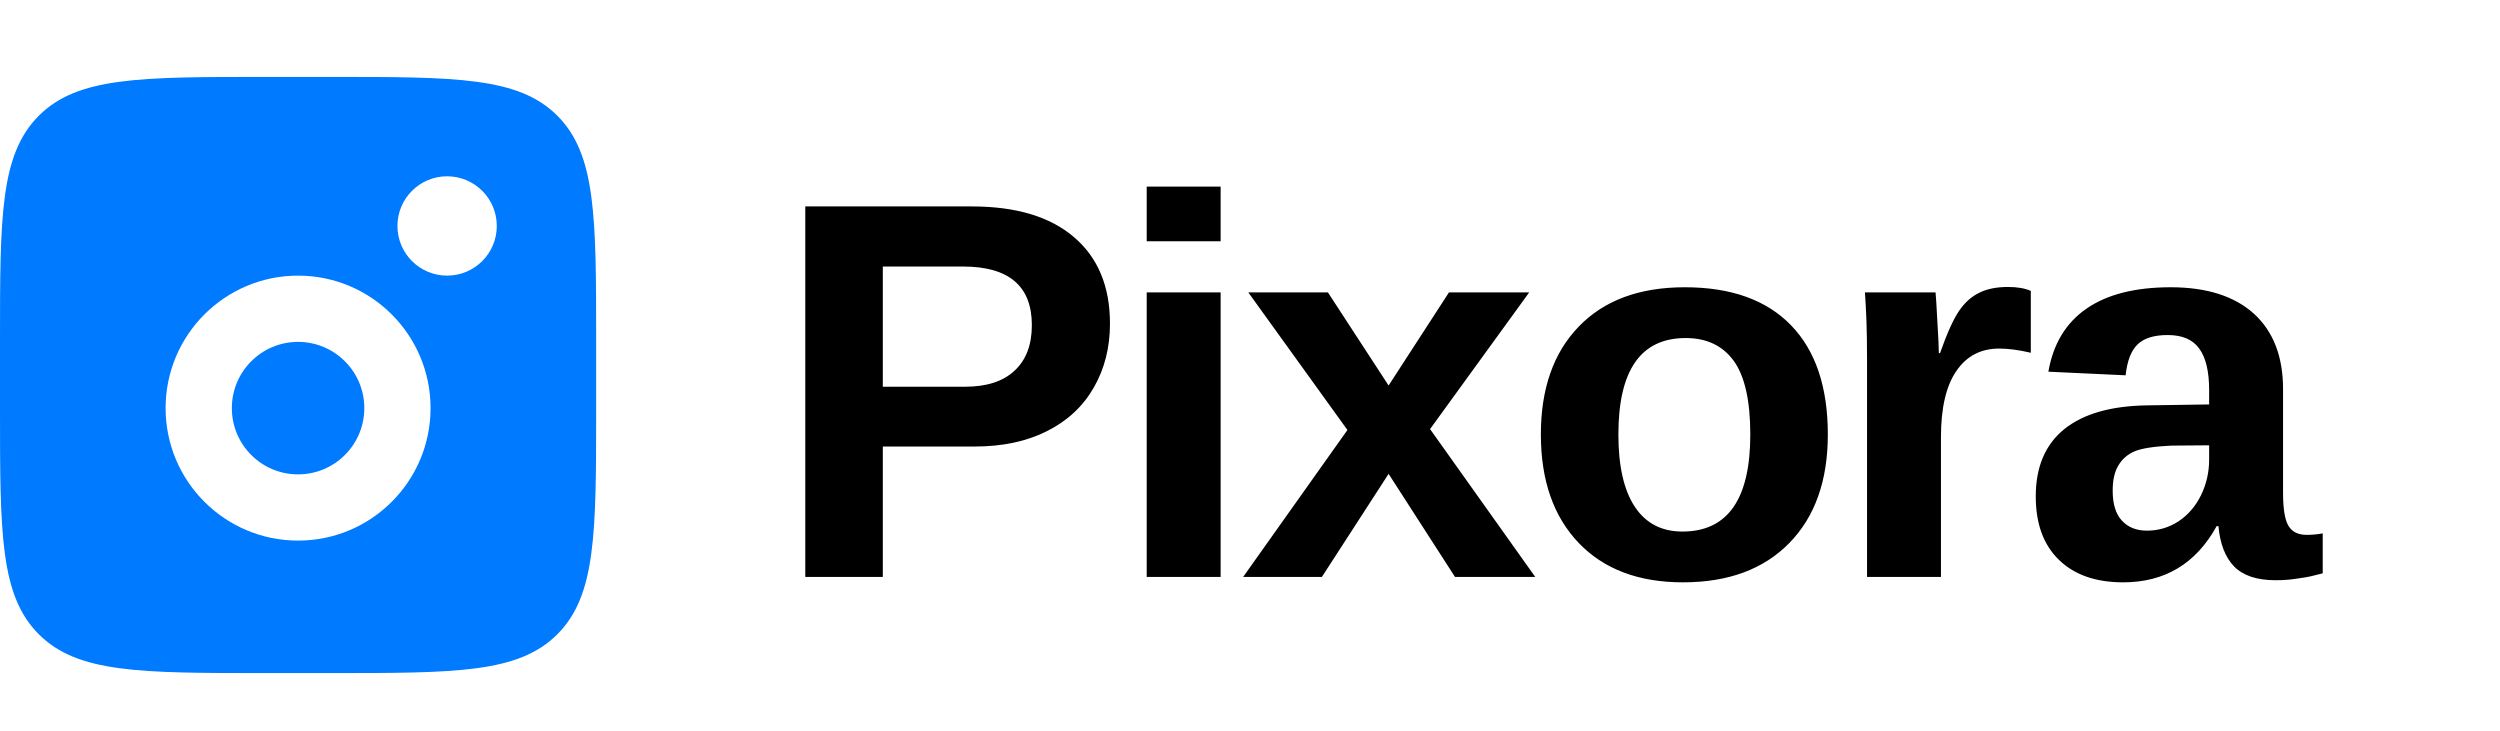
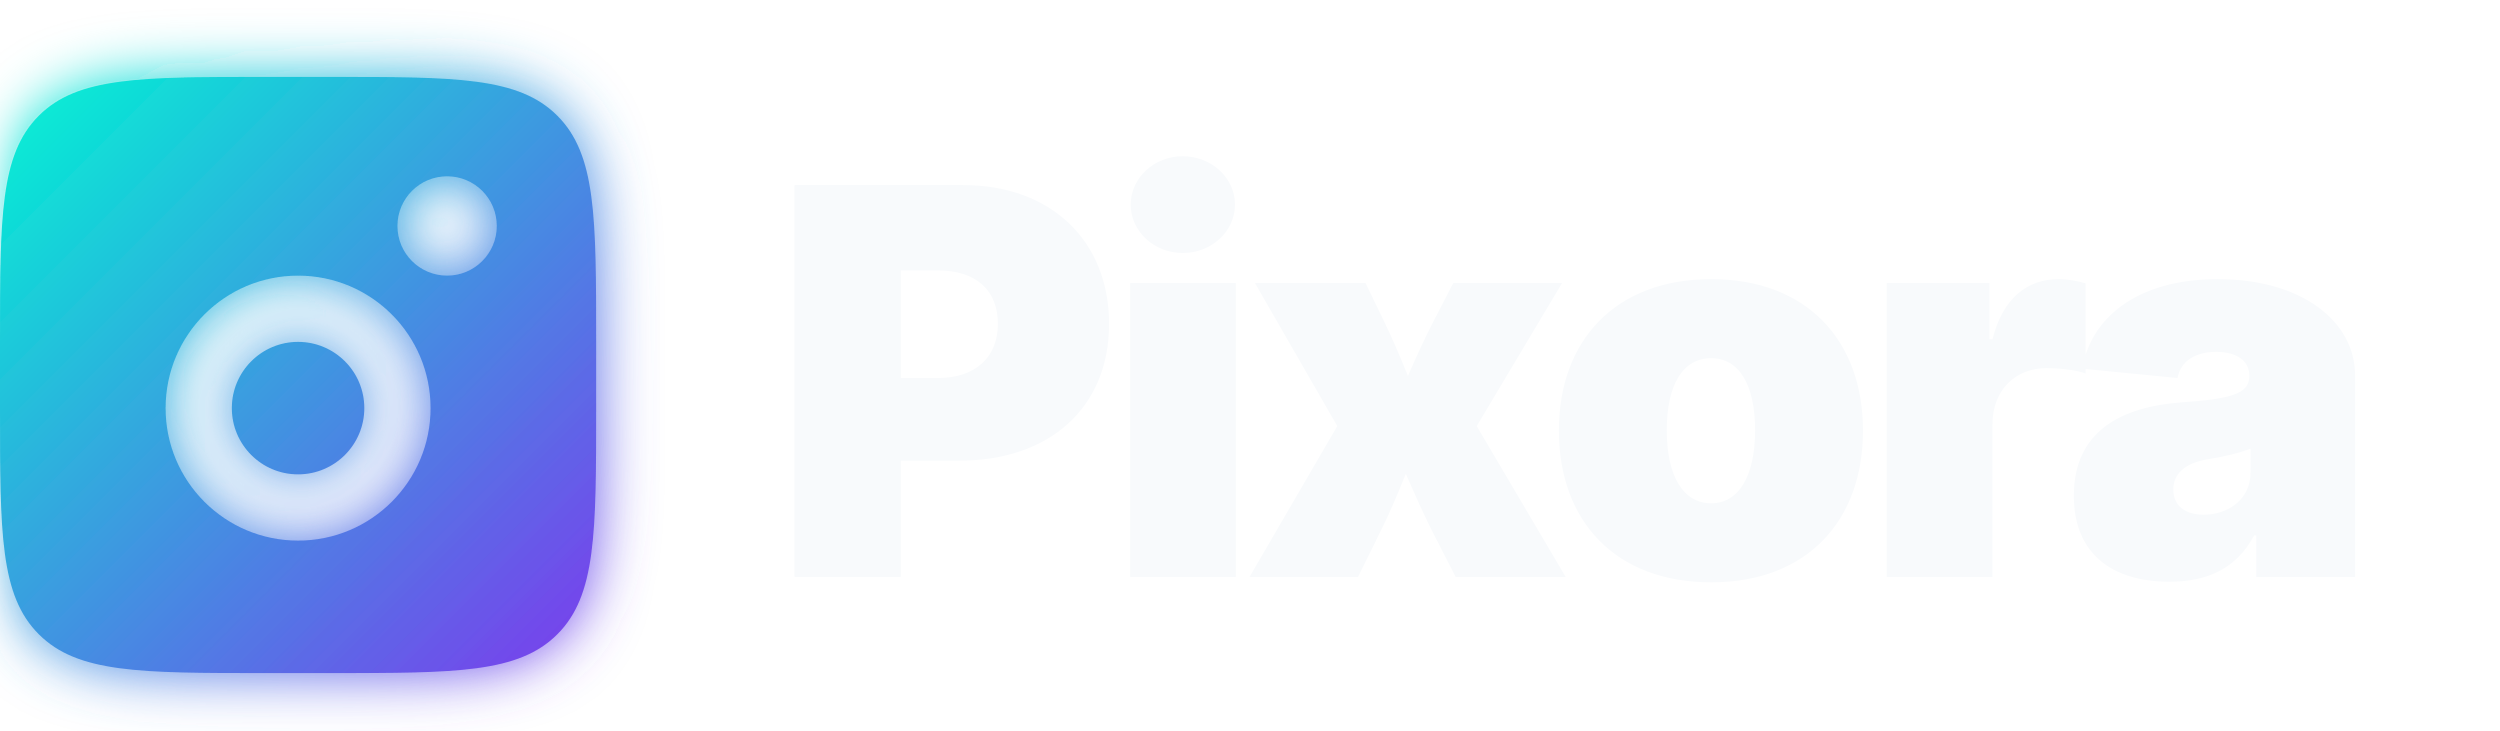
<svg xmlns="http://www.w3.org/2000/svg" width="130" height="38" viewBox="0 0 130 38" fill="none">
-   <path fill-rule="evenodd" clip-rule="evenodd" d="M0 17.778C0 11.283 -2.05305e-07 8.035 2.018 6.018C4.035 4 7.283 4 13.778 4H17.222C23.717 4 26.965 4 28.982 6.018C31 8.035 31 11.283 31 17.778V21.222C31 27.717 31 30.965 28.982 32.982C26.965 35 23.717 35 17.222 35H13.778C7.283 35 4.035 35 2.018 32.982C-2.05305e-07 30.965 0 27.717 0 21.222V17.778ZM25.833 11.75C25.833 13.177 24.677 14.333 23.25 14.333C21.823 14.333 20.667 13.177 20.667 11.75C20.667 10.323 21.823 9.167 23.25 9.167C24.677 9.167 25.833 10.323 25.833 11.75ZM18.944 21.222C18.944 23.125 17.402 24.667 15.5 24.667C13.598 24.667 12.056 23.125 12.056 21.222C12.056 19.32 13.598 17.778 15.5 17.778C17.402 17.778 18.944 19.32 18.944 21.222ZM22.389 21.222C22.389 25.027 19.305 28.111 15.5 28.111C11.695 28.111 8.611 25.027 8.611 21.222C8.611 17.418 11.695 14.333 15.5 14.333C19.305 14.333 22.389 17.418 22.389 21.222Z" fill="#007AFF" />
-   <text x="40" y="30" font-family="Arial, Helvetica, sans-serif" font-weight="900" font-size="28" fill="black" letter-spacing="-1">Pixora</text>
+   <defs>
+     <linearGradient id="quantumSynthGradient" x1="0" y1="4" x2="31" y2="35" gradientUnits="userSpaceOnUse">
+       <stop offset="0%" stop-color="#00F5D4" />
+       <stop offset="100%" stop-color="#7C3AED" />
+     </linearGradient>
+     <filter id="laserGlow" x="-20%" y="-20%" width="140%" height="140%">
+       <feGaussianBlur stdDeviation="1.5" result="blur" />
+       <feComposite in="SourceGraphic" in2="blur" operator="over" />
+     </filter>
+   </defs>
+   <path filter="url(#laserGlow)" fill-rule="evenodd" clip-rule="evenodd" d="M0 17.778C0 11.283 -2.05305e-07 8.035 2.018 6.018C4.035 4 7.283 4 13.778 4H17.222C23.717 4 26.965 4 28.982 6.018C31 8.035 31 11.283 31 17.778V21.222C31 27.717 31 30.965 28.982 32.982C26.965 35 23.717 35 17.222 35H13.778C7.283 35 4.035 35 2.018 32.982C-2.05305e-07 30.965 0 27.717 0 21.222V17.778ZM25.833 11.75C25.833 13.177 24.677 14.333 23.25 14.333C21.823 14.333 20.667 13.177 20.667 11.75C20.667 10.323 21.823 9.167 23.25 9.167C24.677 9.167 25.833 10.323 25.833 11.75ZM18.944 21.222C18.944 23.125 17.402 24.667 15.5 24.667C13.598 24.667 12.056 23.125 12.056 21.222C12.056 19.32 13.598 17.778 15.5 17.778C17.402 17.778 18.944 19.32 18.944 21.222ZM22.389 21.222C22.389 25.027 19.305 28.111 15.5 28.111C11.695 28.111 8.611 25.027 8.611 21.222C8.611 17.418 11.695 14.333 15.5 14.333C19.305 14.333 22.389 17.418 22.389 21.222Z" fill="url(#quantumSynthGradient)" />
+   <text x="40" y="30" font-family="'Inter', 'Segoe UI', system-ui, sans-serif" font-weight="900" font-size="28" fill="#F8FAFC" letter-spacing="-1">Pixora</text>
</svg>
